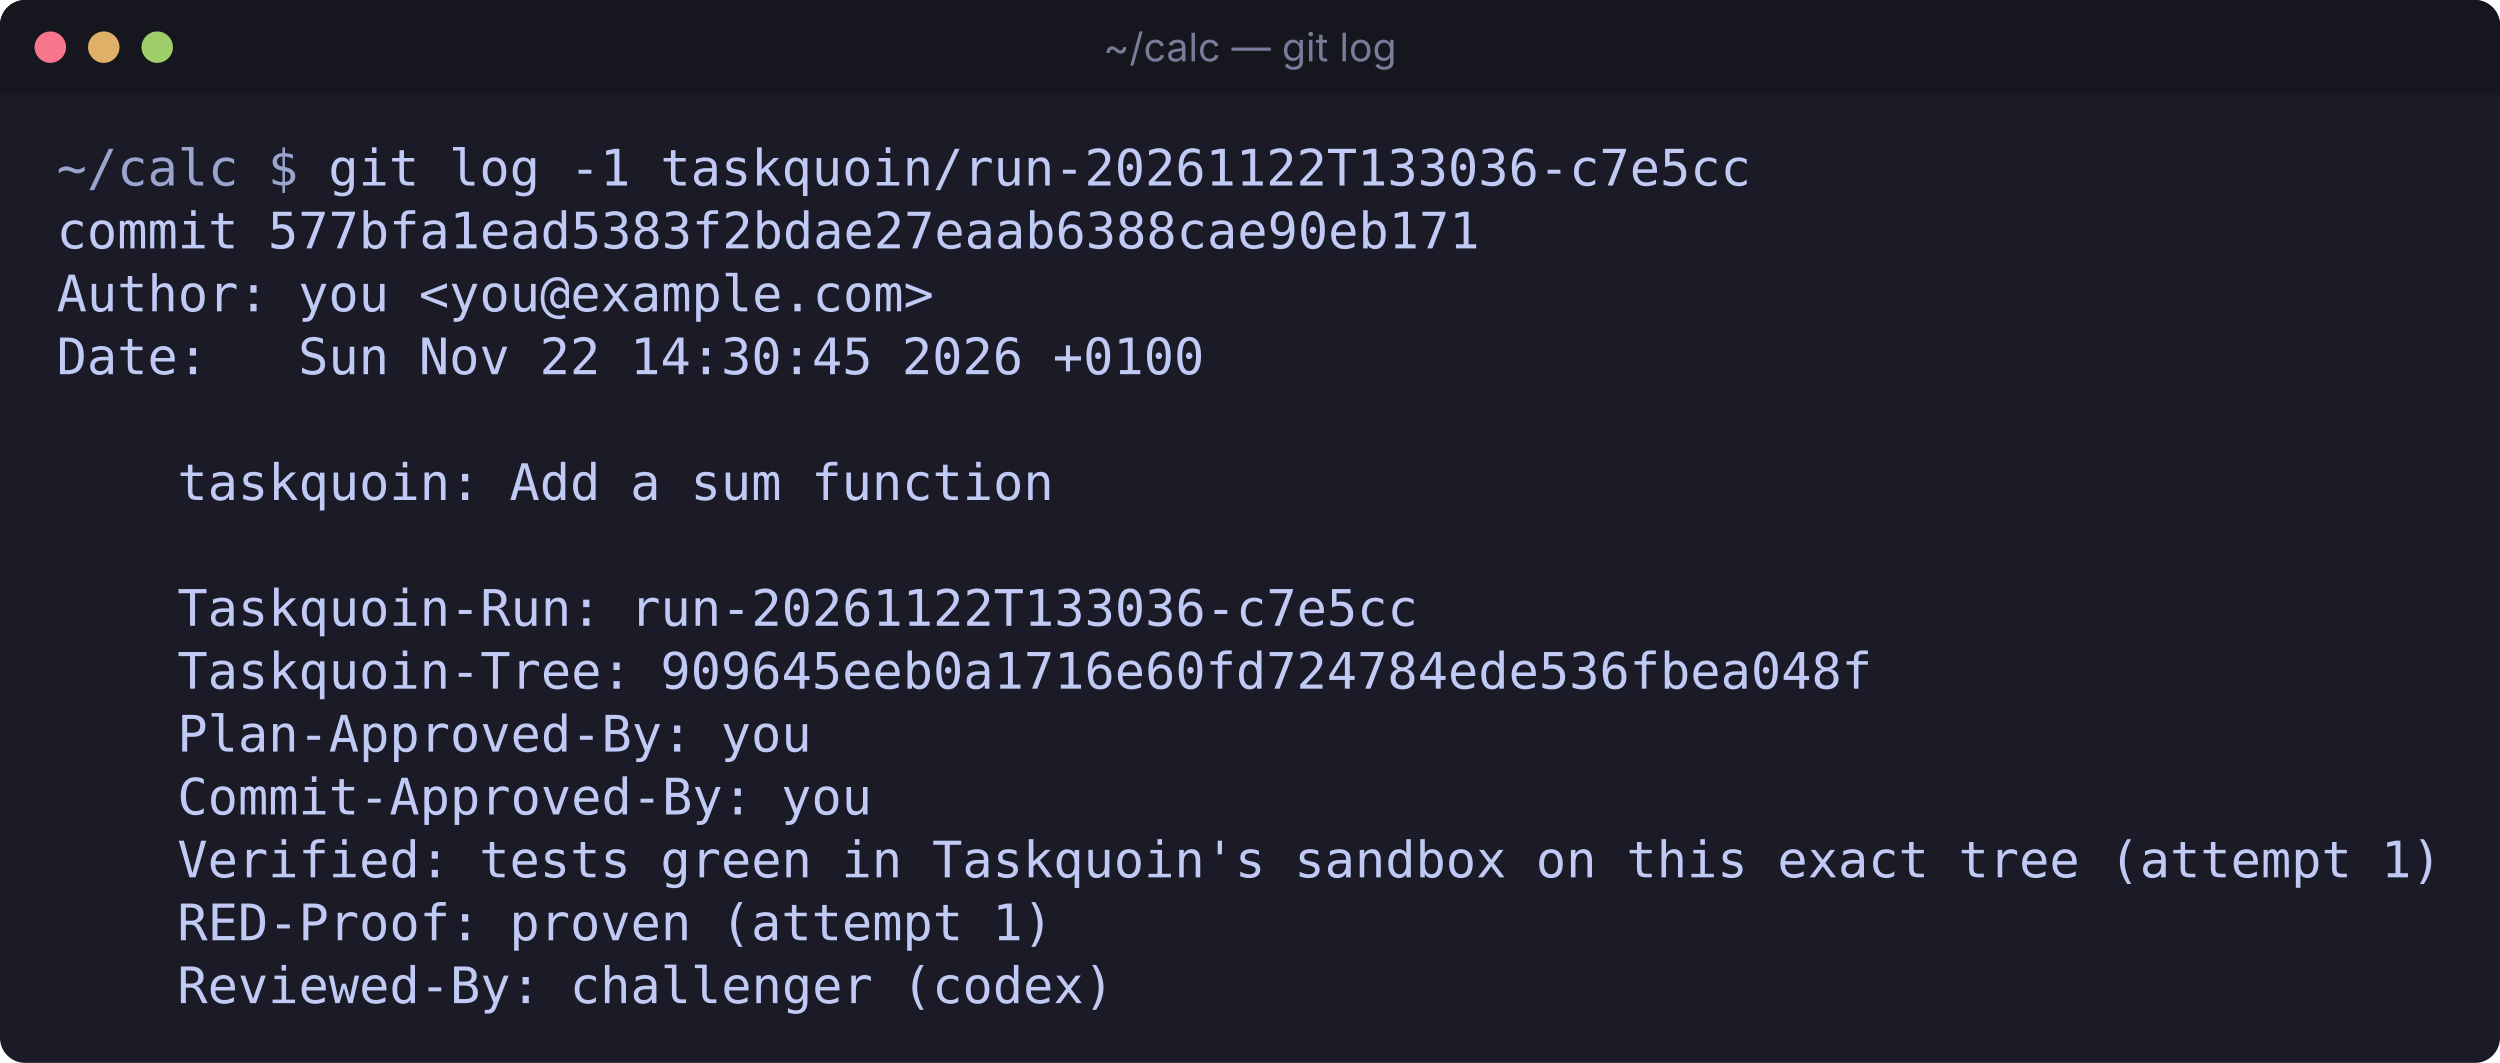
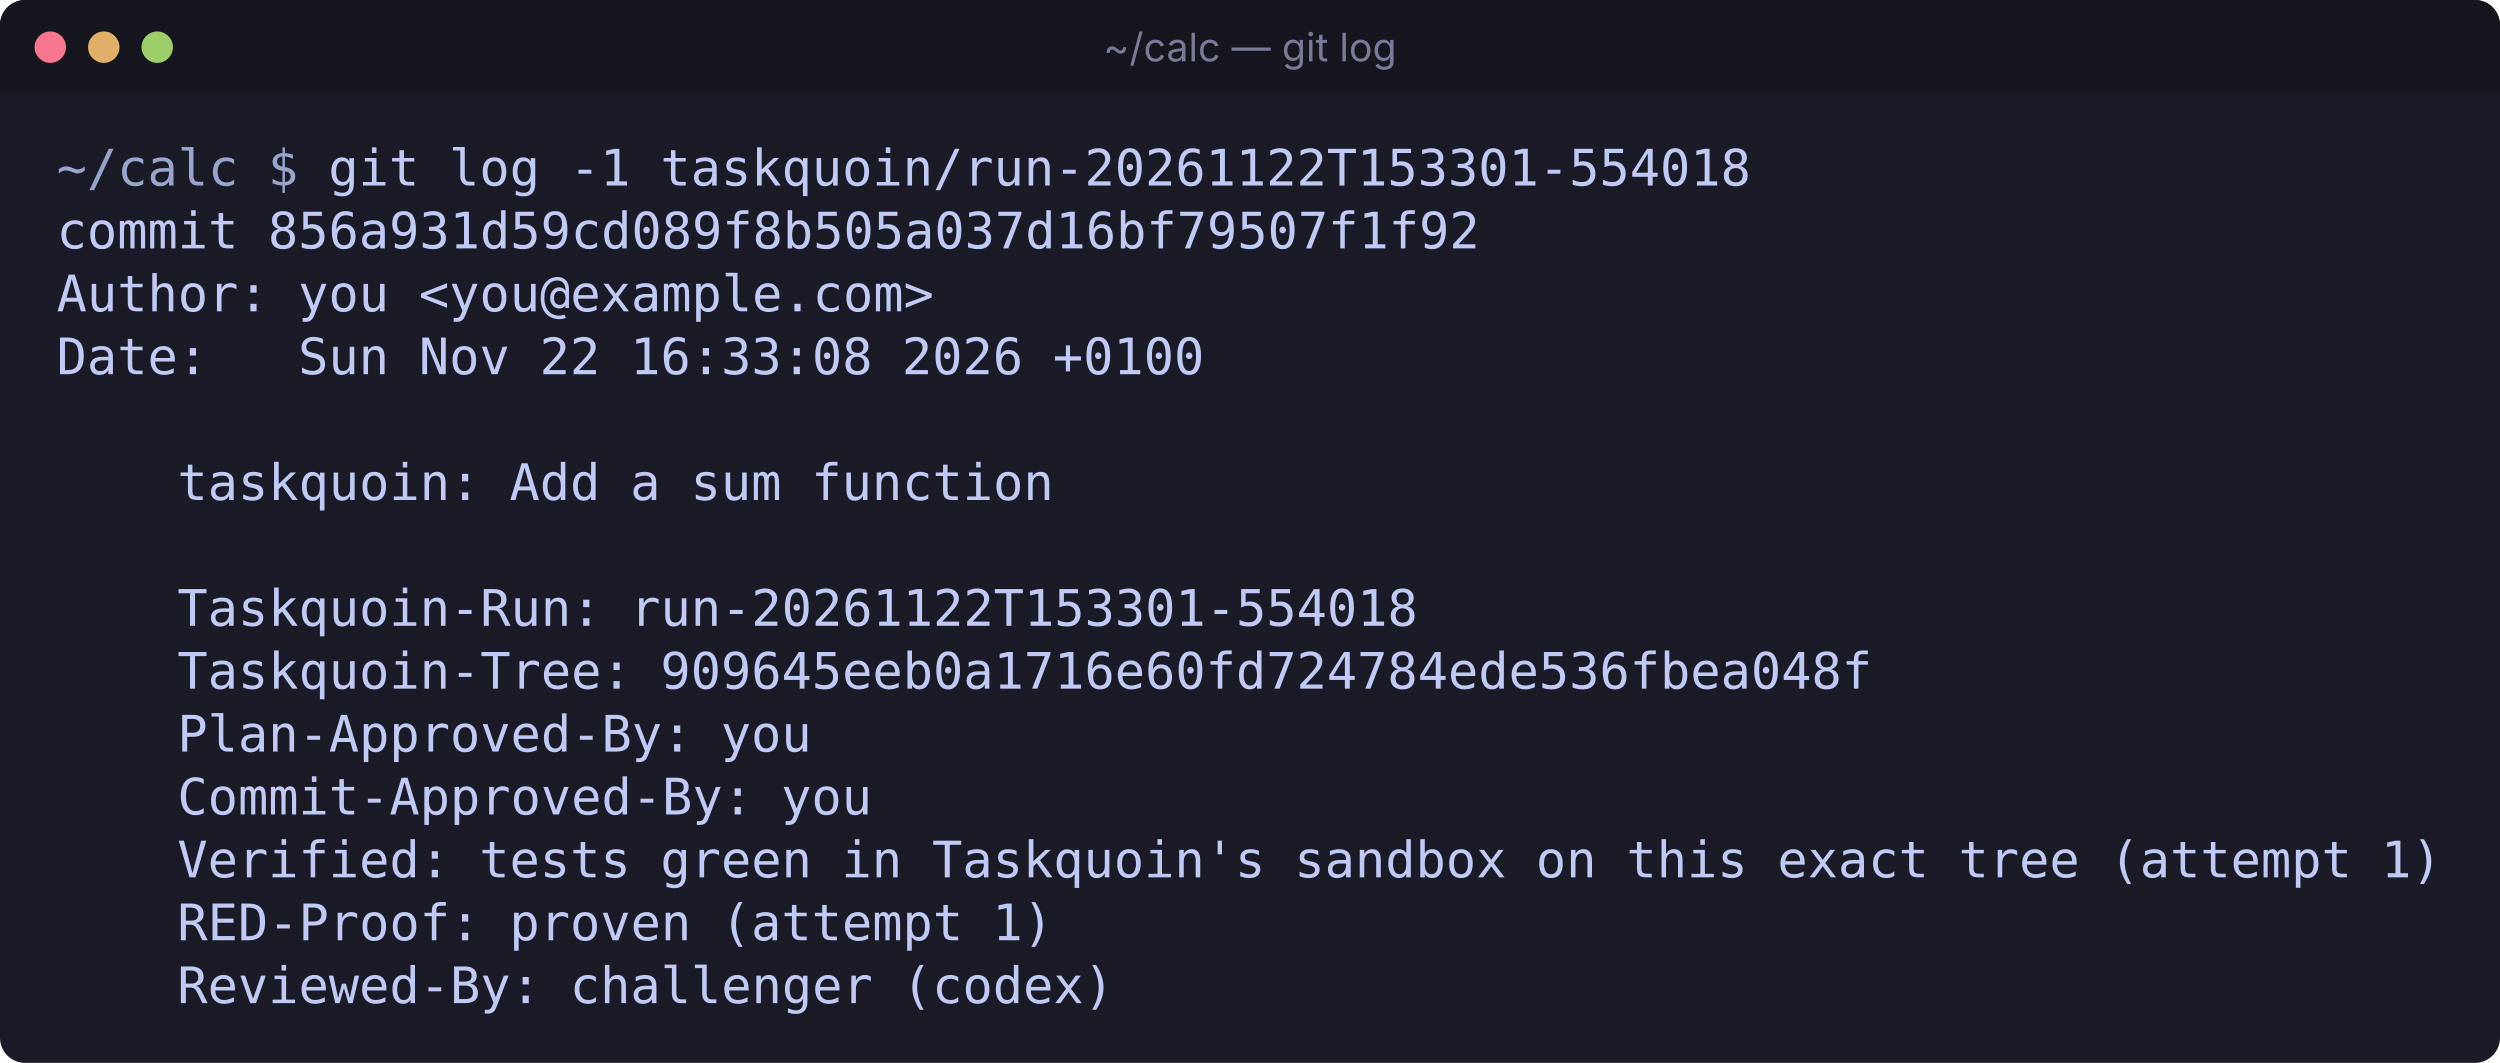
<svg xmlns="http://www.w3.org/2000/svg" width="795" height="338" viewBox="0 0 795 338" role="img" aria-label="~/calc — git log">
  <rect width="795" height="338" rx="8" fill="#1a1b26" />
  <path d="M0 8a8 8 0 0 1 8-8h779a8 8 0 0 1 8 8v22h-795z" fill="#16161e" />
  <circle cx="16" cy="15" r="5" fill="#f7768e" />
  <circle cx="33" cy="15" r="5" fill="#e0af68" />
  <circle cx="50" cy="15" r="5" fill="#9ece6a" />
  <text x="397.5" y="19.5" text-anchor="middle" font-family="system-ui,-apple-system,'Segoe UI',sans-serif" font-size="12.5" fill="#787c99">~/calc — git log</text>
  <g font-family="'Cascadia Mono','JetBrains Mono','DejaVu Sans Mono',Menlo,Consolas,'Noto Sans Mono CJK SC','Noto Sans Mono','Segoe UI Symbol','Noto Sans Symbols 2','Apple Symbols',monospace" font-size="16" xml:space="preserve">
    <text x="18 27.6 37.2 46.8 56.4 66" y="59" fill="#9aa5ce">~/calc</text>
    <text x="85.2" y="59" fill="#9aa5ce">$</text>
    <text x="104.4 114 123.6" y="59" fill="#c0caf5">git</text>
    <text x="142.8 152.4 162" y="59" fill="#c0caf5">log</text>
    <text x="181.2 190.8" y="59" fill="#c0caf5">-1</text>
-     <text x="210 219.6 229.2 238.8 248.4 258 267.6 277.2 286.8 296.4 306 315.6 325.2 334.8 344.4 354 363.6 373.2 382.8 392.4 402 411.6 421.2 430.8 440.4 450 459.6 469.2 478.8 488.4 498 507.6 517.2 526.8 536.4 546" y="59" fill="#c0caf5">taskquoin/run-20261122T133036-c7e5cc</text>
+     <text x="210 219.6 229.2 238.8 248.4 258 267.6 277.2 286.8 296.4 306 315.6 325.2 334.8 344.4 354 363.6 373.2 382.8 392.4 402 411.6 421.2 430.8 440.4 450 459.6 469.2 478.8 488.4 498 507.6 517.2 526.8 536.4 546" y="59" fill="#c0caf5">taskquoin/run-20261122T153301-554018</text>
    <text x="18 27.6 37.2 46.8 56.4 66" y="79" fill="#c0caf5">commit</text>
-     <text x="85.2 94.8 104.4 114 123.6 133.2 142.8 152.4 162 171.6 181.2 190.8 200.4 210 219.6 229.2 238.8 248.4 258 267.6 277.2 286.8 296.4 306 315.6 325.2 334.8 344.4 354 363.6 373.2 382.8 392.4 402 411.6 421.2 430.8 440.4 450 459.6" y="79" fill="#c0caf5">577bfa1ead5383f2bdae27eaab6388cae90eb171</text>
+     <text x="85.2 94.8 104.4 114 123.6 133.2 142.8 152.4 162 171.6 181.2 190.8 200.4 210 219.6 229.2 238.8 248.4 258 267.6 277.2 286.8 296.4 306 315.6 325.2 334.8 344.4 354 363.6 373.2 382.8 392.4 402 411.6 421.2 430.8 440.4 450 459.6" y="79" fill="#c0caf5">856a931d59cd089f8b505a037d16bf79507f1f92</text>
    <text x="18 27.6 37.2 46.8 56.4 66 75.6" y="99" fill="#c0caf5">Author:</text>
    <text x="94.8 104.4 114" y="99" fill="#c0caf5">you</text>
    <text x="133.2 142.8 152.4 162 171.6 181.2 190.8 200.4 210 219.6 229.2 238.8 248.4 258 267.6 277.2 286.8" y="99" fill="#c0caf5">&lt;you@example.com&gt;</text>
    <text x="18 27.6 37.2 46.8 56.4" y="119" fill="#c0caf5">Date:</text>
    <text x="94.8 104.4 114" y="119" fill="#c0caf5">Sun</text>
    <text x="133.2 142.8 152.4" y="119" fill="#c0caf5">Nov</text>
    <text x="171.6 181.2" y="119" fill="#c0caf5">22</text>
-     <text x="200.4 210 219.6 229.2 238.8 248.4 258 267.6" y="119" fill="#c0caf5">14:30:45</text>
+     <text x="200.4 210 219.6 229.2 238.8 248.4 258 267.6" y="119" fill="#c0caf5">16:33:08</text>
    <text x="286.8 296.4 306 315.6" y="119" fill="#c0caf5">2026</text>
    <text x="334.8 344.4 354 363.6 373.2" y="119" fill="#c0caf5">+0100</text>
    <text x="56.4 66 75.6 85.2 94.8 104.4 114 123.6 133.2 142.8" y="159" fill="#c0caf5">taskquoin:</text>
    <text x="162 171.6 181.2" y="159" fill="#c0caf5">Add</text>
    <text x="200.4" y="159" fill="#c0caf5">a</text>
    <text x="219.6 229.2 238.8" y="159" fill="#c0caf5">sum</text>
    <text x="258 267.6 277.2 286.8 296.4 306 315.6 325.2" y="159" fill="#c0caf5">function</text>
    <text x="56.4 66 75.6 85.2 94.8 104.4 114 123.6 133.2 142.8 152.4 162 171.6 181.2" y="199" fill="#c0caf5">Taskquoin-Run:</text>
-     <text x="200.4 210 219.6 229.2 238.8 248.4 258 267.6 277.2 286.8 296.4 306 315.6 325.2 334.8 344.4 354 363.6 373.2 382.8 392.4 402 411.6 421.2 430.8 440.4" y="199" fill="#c0caf5">run-20261122T133036-c7e5cc</text>
+     <text x="200.4 210 219.6 229.2 238.8 248.4 258 267.6 277.2 286.8 296.4 306 315.6 325.2 334.8 344.4 354 363.6 373.2 382.8 392.4 402 411.6 421.2 430.8 440.4" y="199" fill="#c0caf5">run-20261122T153301-554018</text>
    <text x="56.4 66 75.6 85.2 94.8 104.4 114 123.6 133.2 142.8 152.4 162 171.6 181.2 190.8" y="219" fill="#c0caf5">Taskquoin-Tree:</text>
    <text x="210 219.6 229.2 238.8 248.4 258 267.6 277.2 286.8 296.4 306 315.6 325.2 334.8 344.4 354 363.6 373.2 382.8 392.4 402 411.6 421.2 430.8 440.4 450 459.6 469.2 478.8 488.4 498 507.6 517.2 526.8 536.4 546 555.6 565.2 574.8 584.4" y="219" fill="#c0caf5">909645eeb0a1716e60fd724784ede536fbea048f</text>
    <text x="56.4 66 75.6 85.2 94.8 104.4 114 123.6 133.2 142.8 152.4 162 171.6 181.2 190.8 200.4 210" y="239" fill="#c0caf5">Plan-Approved-By:</text>
    <text x="229.2 238.8 248.4" y="239" fill="#c0caf5">you</text>
    <text x="56.4 66 75.6 85.2 94.8 104.4 114 123.6 133.2 142.8 152.4 162 171.6 181.2 190.8 200.4 210 219.6 229.2" y="259" fill="#c0caf5">Commit-Approved-By:</text>
    <text x="248.4 258 267.6" y="259" fill="#c0caf5">you</text>
    <text x="56.4 66 75.6 85.2 94.8 104.4 114 123.6 133.2" y="279" fill="#c0caf5">Verified:</text>
    <text x="152.4 162 171.6 181.2 190.8" y="279" fill="#c0caf5">tests</text>
    <text x="210 219.6 229.2 238.8 248.4" y="279" fill="#c0caf5">green</text>
    <text x="267.6 277.2" y="279" fill="#c0caf5">in</text>
    <text x="296.4 306 315.6 325.2 334.8 344.4 354 363.6 373.2 382.8 392.4" y="279" fill="#c0caf5">Taskquoin's</text>
    <text x="411.6 421.2 430.8 440.4 450 459.6 469.2" y="279" fill="#c0caf5">sandbox</text>
    <text x="488.4 498" y="279" fill="#c0caf5">on</text>
    <text x="517.2 526.8 536.4 546" y="279" fill="#c0caf5">this</text>
    <text x="565.2 574.8 584.4 594 603.6" y="279" fill="#c0caf5">exact</text>
    <text x="622.8 632.4 642 651.6" y="279" fill="#c0caf5">tree</text>
    <text x="670.8 680.4 690 699.6 709.2 718.8 728.4 738" y="279" fill="#c0caf5">(attempt</text>
    <text x="757.2 766.8" y="279" fill="#c0caf5">1)</text>
    <text x="56.4 66 75.6 85.2 94.8 104.4 114 123.6 133.2 142.8" y="299" fill="#c0caf5">RED-Proof:</text>
    <text x="162 171.6 181.2 190.8 200.4 210" y="299" fill="#c0caf5">proven</text>
    <text x="229.2 238.8 248.4 258 267.6 277.2 286.8 296.4" y="299" fill="#c0caf5">(attempt</text>
    <text x="315.6 325.2" y="299" fill="#c0caf5">1)</text>
    <text x="56.4 66 75.6 85.2 94.8 104.4 114 123.6 133.2 142.8 152.4 162" y="319" fill="#c0caf5">Reviewed-By:</text>
    <text x="181.2 190.8 200.4 210 219.6 229.2 238.8 248.4 258 267.6" y="319" fill="#c0caf5">challenger</text>
    <text x="286.8 296.4 306 315.6 325.2 334.8 344.4" y="319" fill="#c0caf5">(codex)</text>
  </g>
</svg>
